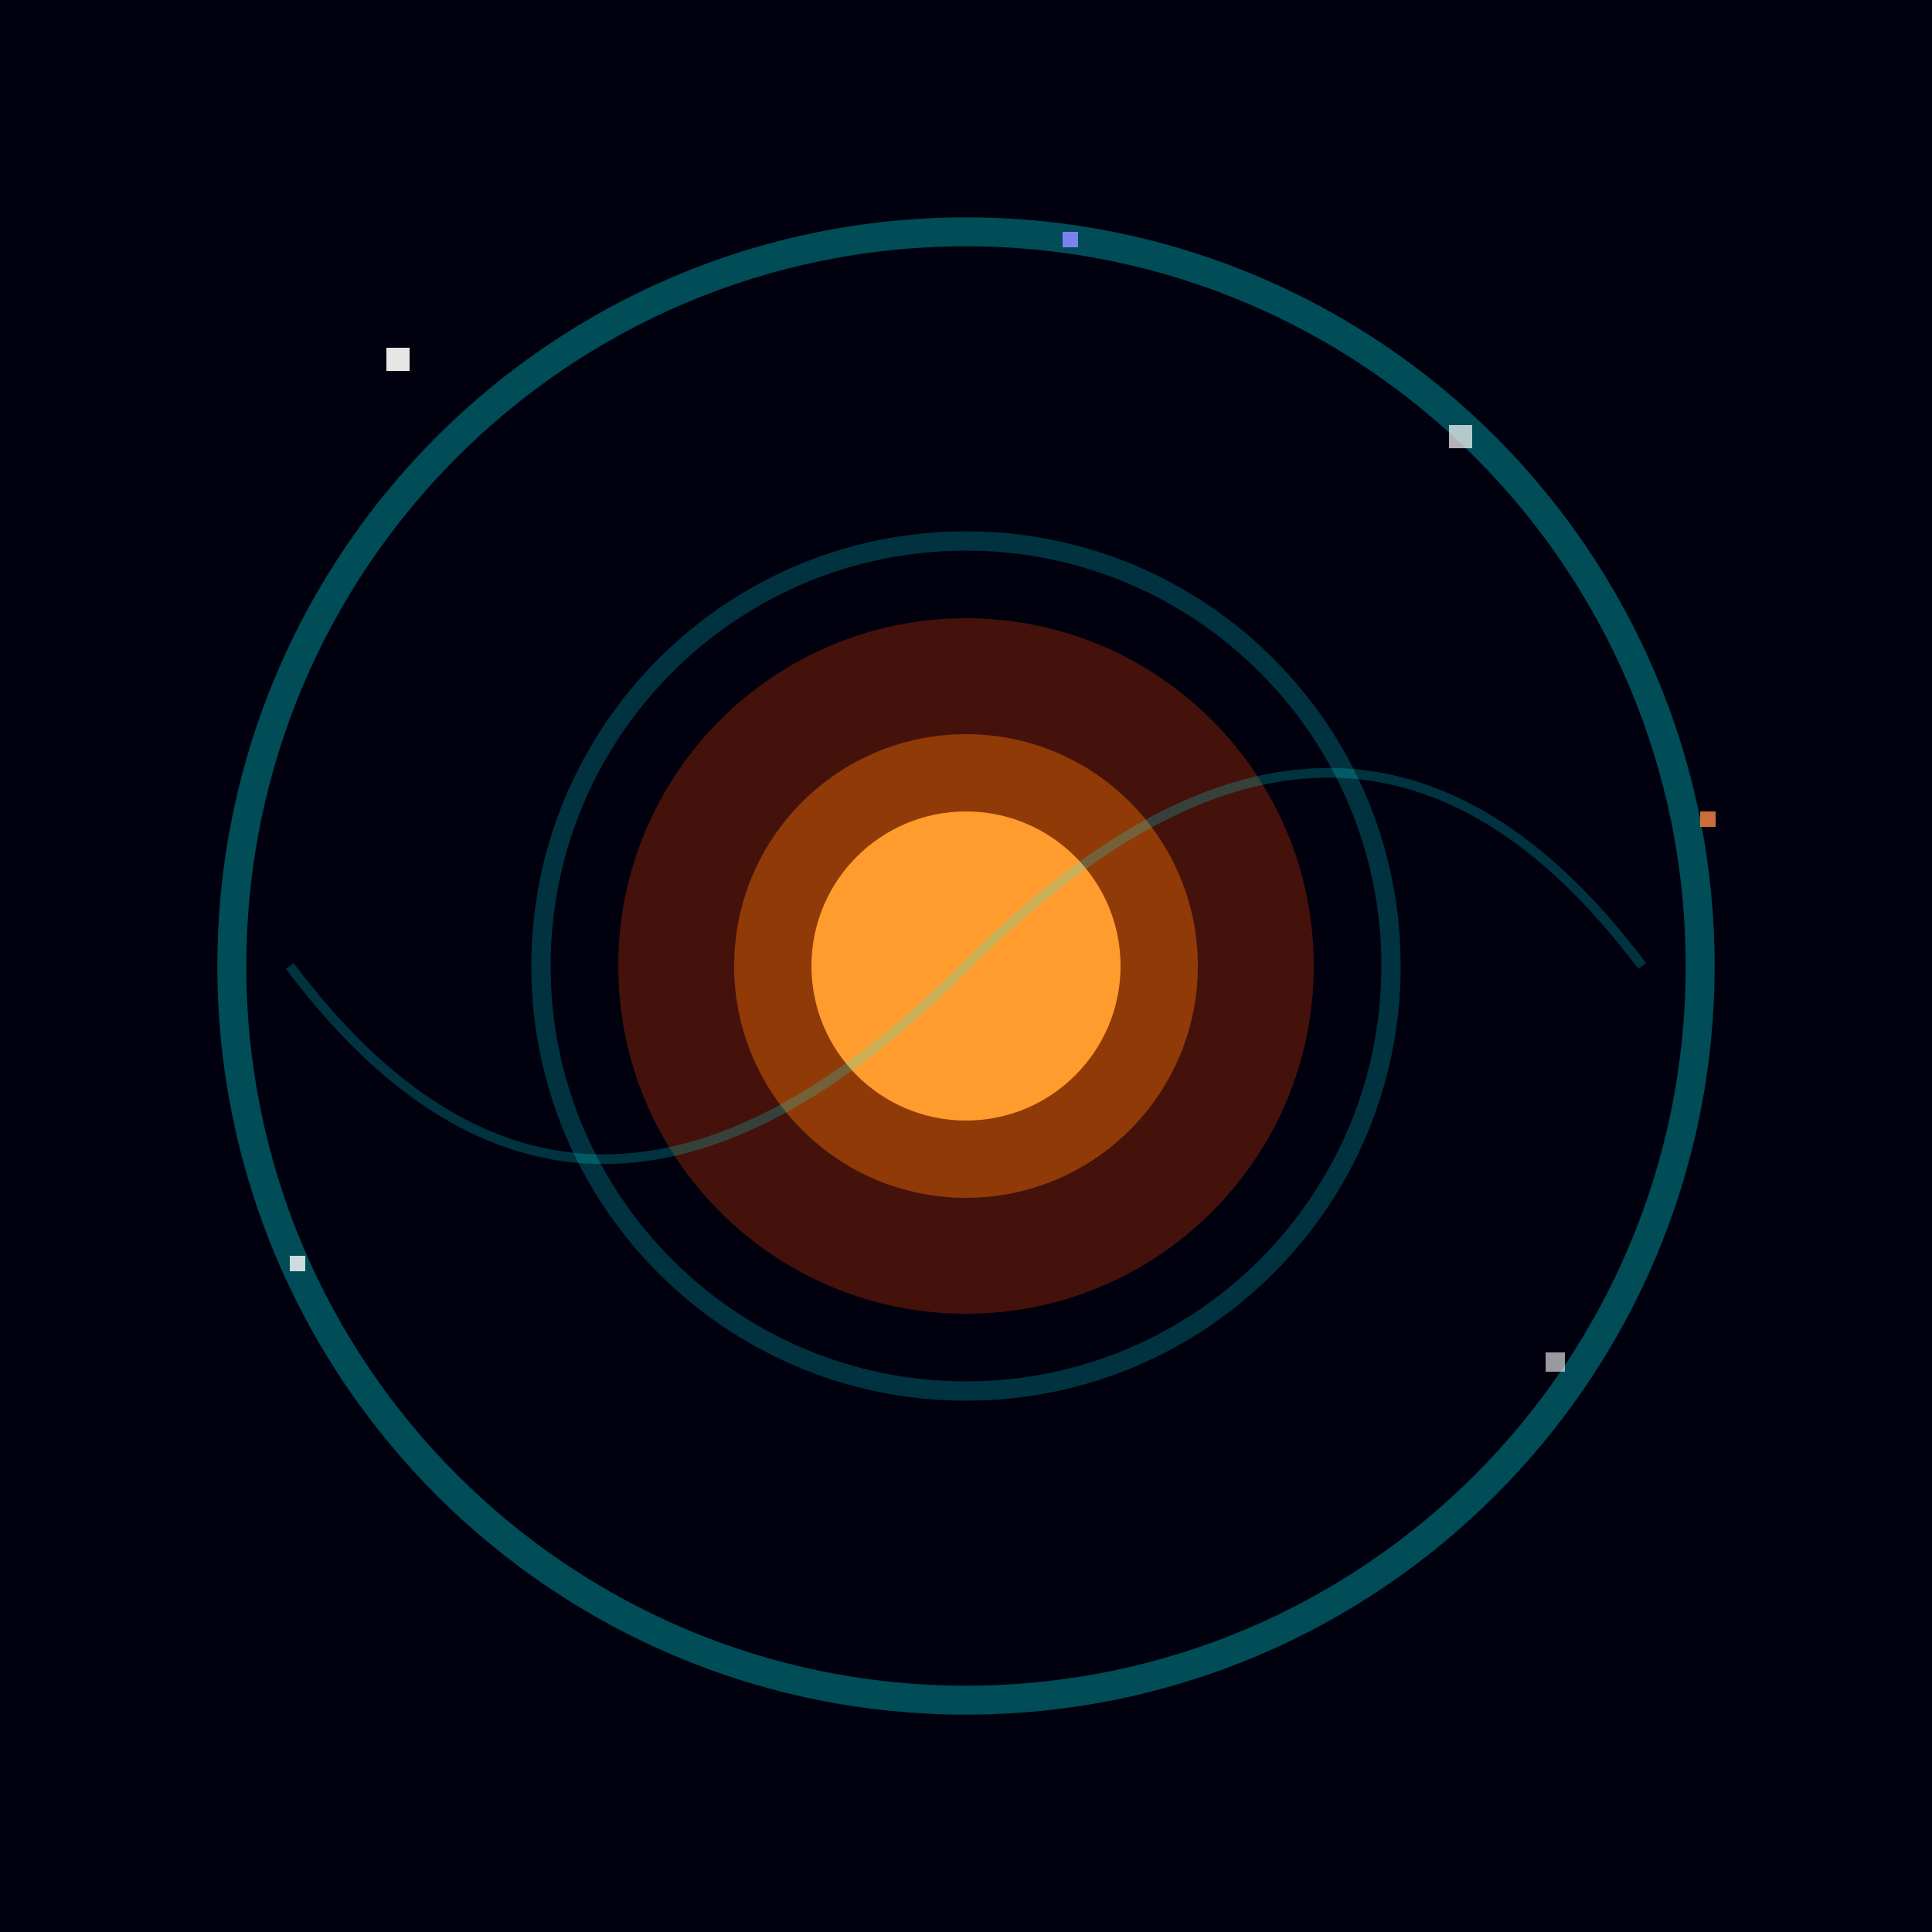
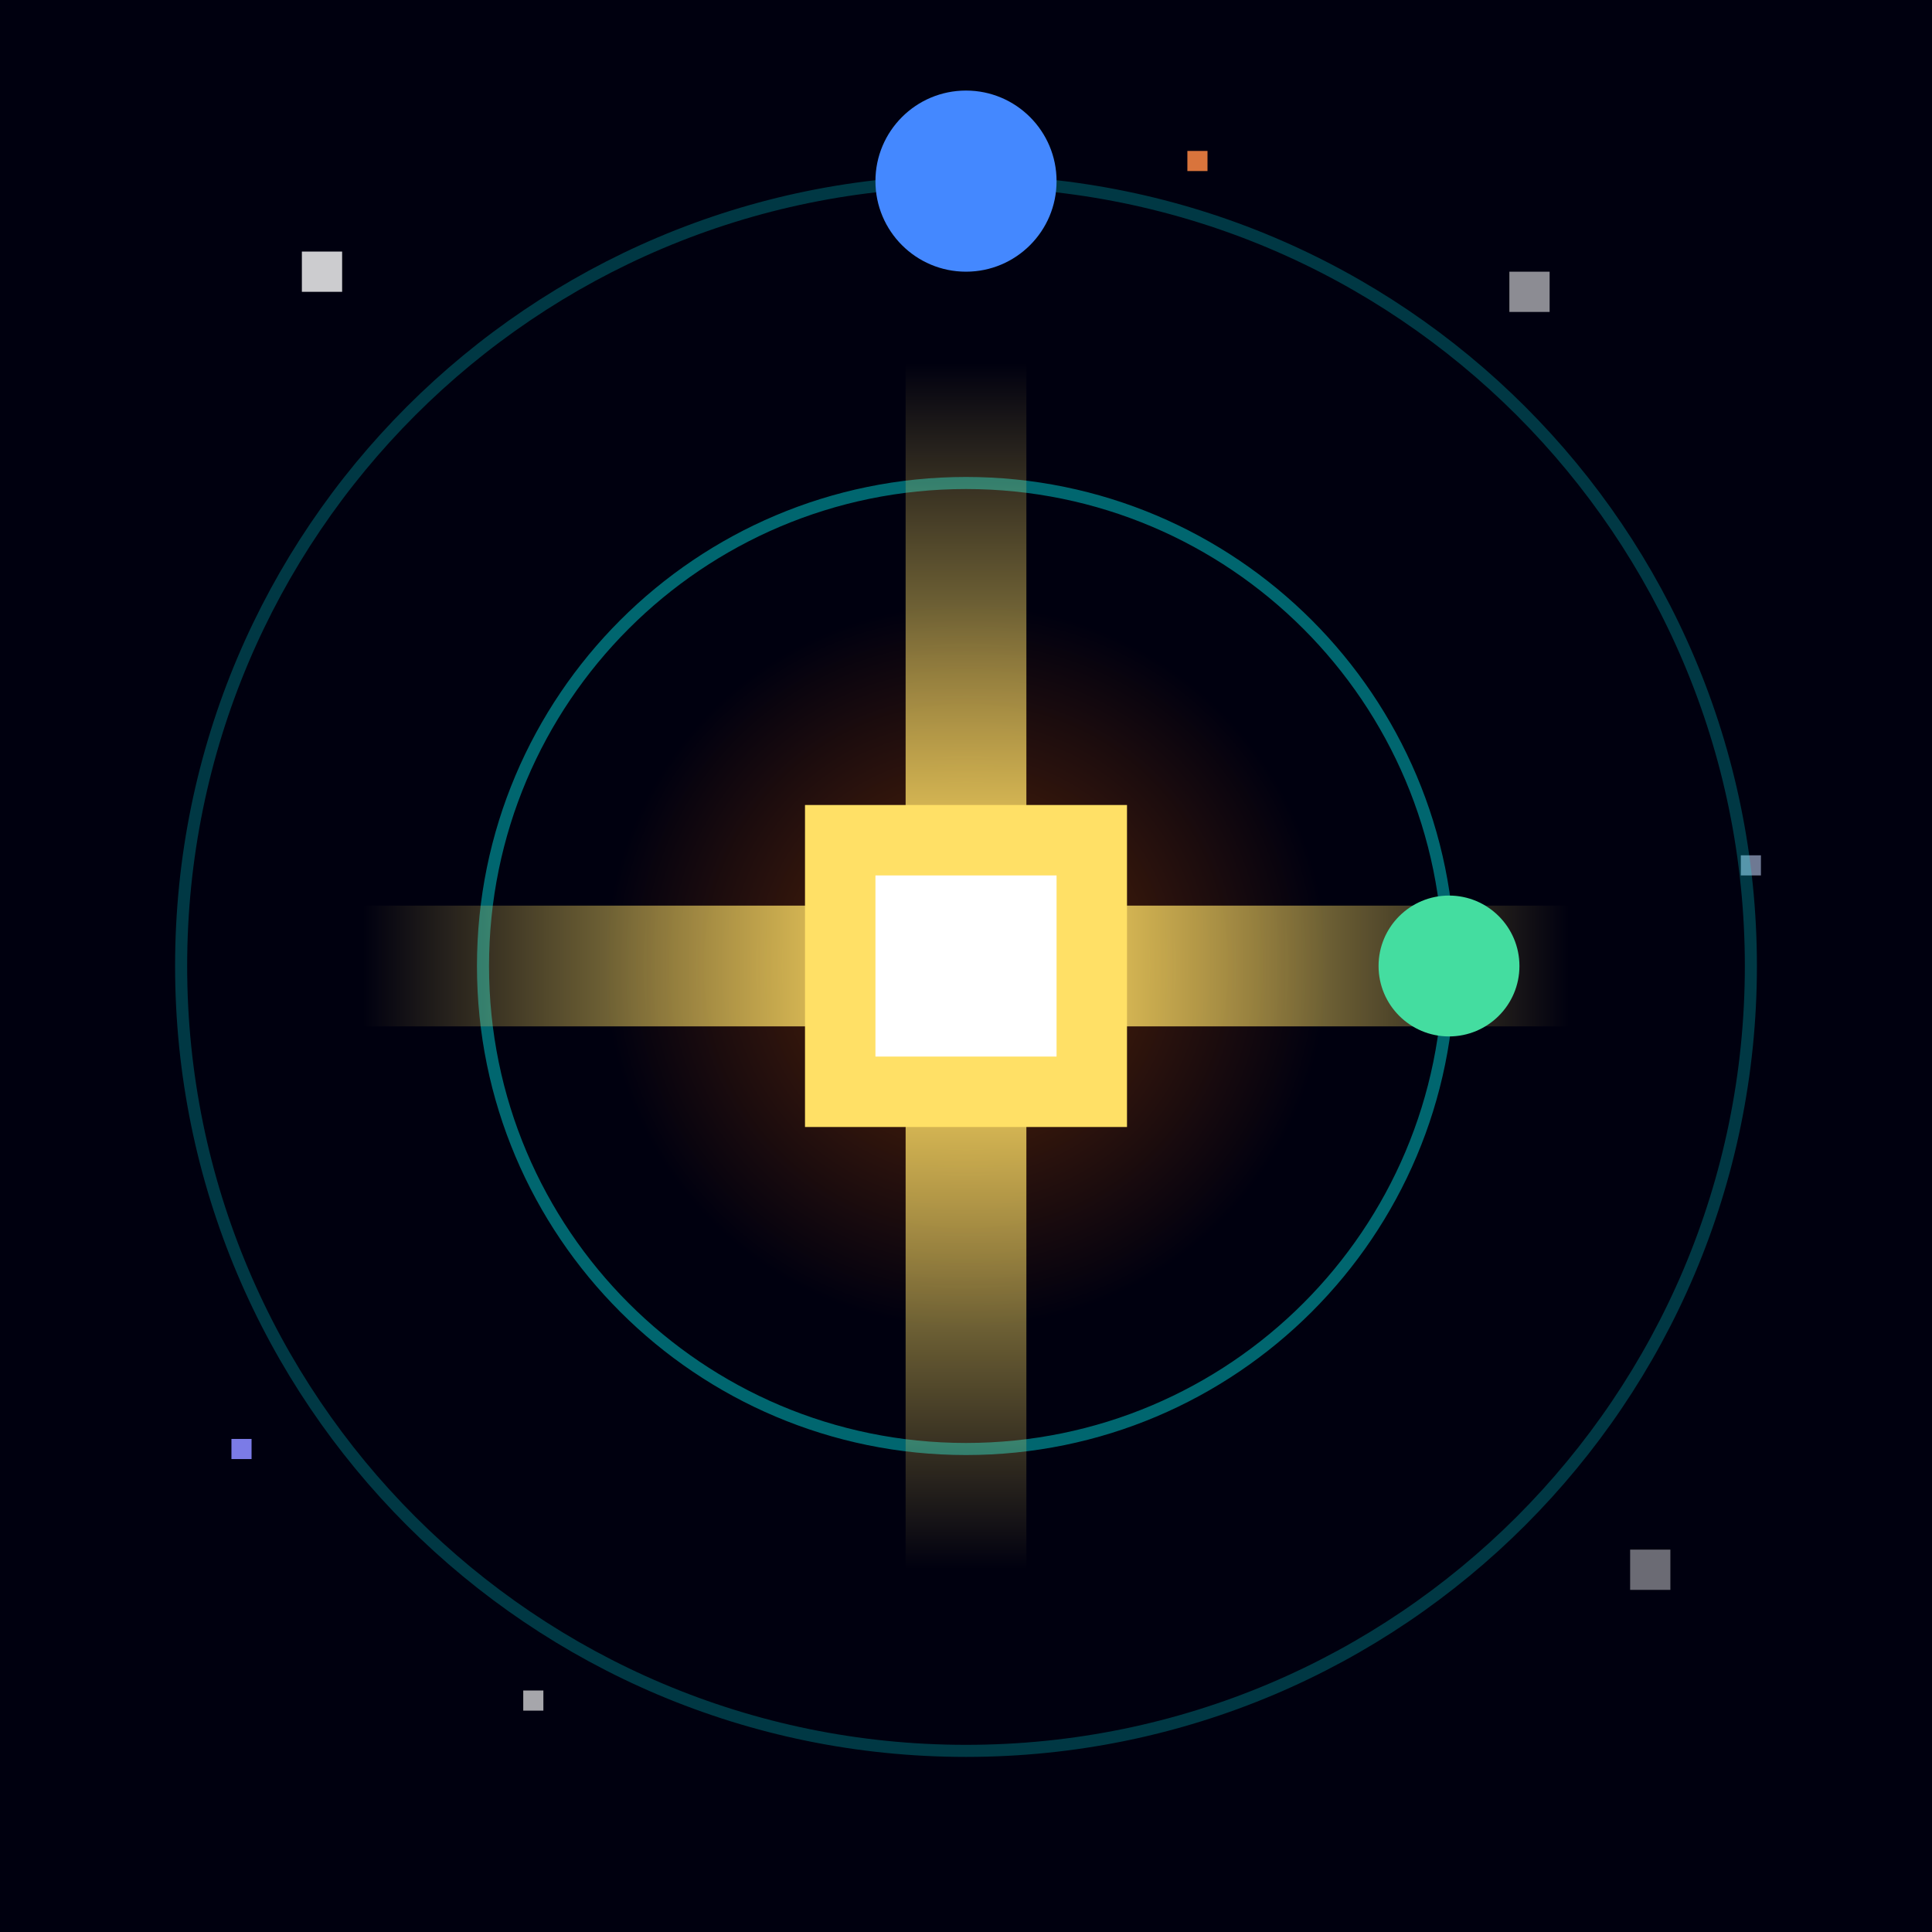
- <svg xmlns="http://www.w3.org/2000/svg" width="512" height="512" viewBox="0 0 512 512">
-   <rect width="512" height="512" fill="#00000f" />
-   <circle cx="256" cy="256" r="194.56" fill="none" stroke="#00ffff" stroke-width="7.68" opacity="0.3" />
-   <circle cx="256" cy="256" r="112.64" fill="none" stroke="#00ffff" stroke-width="5.12" opacity="0.2" />
-   <circle cx="256" cy="256" r="40.96" fill="#ffe066" />
-   <circle cx="256" cy="256" r="61.44" fill="#ff8800" opacity="0.4" />
-   <circle cx="256" cy="256" r="92.16" fill="#ff440044" />
-   <rect x="102.4" y="92.16" width="6.144" height="6.144" fill="#ffffff" opacity="0.9" />
-   <rect x="384" y="112.64" width="6.144" height="6.144" fill="#ffffff" opacity="0.7" />
-   <rect x="76.8" y="332.8" width="4.096" height="4.096" fill="#ffffff" opacity="0.8" />
-   <rect x="409.6" y="358.4" width="5.12" height="5.12" fill="#ffffff" opacity="0.6" />
-   <rect x="281.6" y="61.44" width="4.096" height="4.096" fill="#8888ff" opacity="0.9" />
-   <rect x="450.56" y="215.04" width="4.096" height="4.096" fill="#ff8844" opacity="0.8" />
-   <path d="M 256 256 Q 358.4 153.6 435.2 256" stroke="#00ffff" stroke-width="2.56" fill="none" opacity="0.2" />
-   <path d="M 256 256 Q 153.6 358.4 76.8 256" stroke="#00ffff" stroke-width="2.56" fill="none" opacity="0.2" />
+ <svg xmlns="http://www.w3.org/2000/svg" width="192" height="192" viewBox="0 0 192 192">
+   <rect width="192" height="192" fill="#00000f" />
+   <rect x="30" y="25" width="4" height="4" fill="#ffffff" opacity="0.80" />
+   <rect x="150" y="27" width="4" height="4" fill="#ffffff" opacity="0.55" />
+   <rect x="23" y="143" width="2" height="2" fill="#8888ff" opacity="0.90" />
+   <rect x="162" y="154" width="4" height="4" fill="#ffffff" opacity="0.42" />
+   <rect x="118" y="15" width="2" height="2" fill="#ff8844" opacity="0.85" />
+   <rect x="52" y="168" width="2" height="2" fill="#ffffff" opacity="0.65" />
+   <rect x="173" y="85" width="2" height="2" fill="#c8dcff" opacity="0.55" />
+   <circle cx="96" cy="96" r="78" fill="none" stroke="#00ffff" stroke-width="1.2" opacity="0.22" />
+   <circle cx="96" cy="96" r="48" fill="none" stroke="#00ffff" stroke-width="1.2" opacity="0.40" />
+   <radialGradient id="glow" cx="50%" cy="50%" r="50%">
+     <stop offset="0%" stop-color="#ff6e00" stop-opacity="0.38" />
+     <stop offset="100%" stop-color="#ff6e00" stop-opacity="0" />
+   </radialGradient>
+   <circle cx="96" cy="96" r="36" fill="url(#glow)" />
+   <defs>
+     <linearGradient id="hflare" x1="0%" y1="0%" x2="100%" y2="0%">
+       <stop offset="0%" stop-color="#ffe066" stop-opacity="0" />
+       <stop offset="40%" stop-color="#ffe066" stop-opacity="0.85" />
+       <stop offset="50%" stop-color="#ffe066" stop-opacity="1" />
+       <stop offset="60%" stop-color="#ffe066" stop-opacity="0.85" />
+       <stop offset="100%" stop-color="#ffe066" stop-opacity="0" />
+     </linearGradient>
+     <linearGradient id="vflare" x1="0%" y1="0%" x2="0%" y2="100%">
+       <stop offset="0%" stop-color="#ffe066" stop-opacity="0" />
+       <stop offset="40%" stop-color="#ffe066" stop-opacity="0.85" />
+       <stop offset="50%" stop-color="#ffe066" stop-opacity="1" />
+       <stop offset="60%" stop-color="#ffe066" stop-opacity="0.85" />
+       <stop offset="100%" stop-color="#ffe066" stop-opacity="0" />
+     </linearGradient>
+   </defs>
+   <rect x="36" y="90" width="120" height="12" fill="url(#hflare)" />
+   <rect x="90" y="36" width="12" height="120" fill="url(#vflare)" />
+   <rect x="80" y="80" width="32" height="32" fill="#ffe066" />
+   <rect x="87" y="87" width="18" height="18" fill="#ffffff" />
+   <circle cx="96" cy="18" r="9" fill="#4488ff" />
+   <circle cx="144" cy="96" r="7" fill="#44DDa0" />
</svg>
